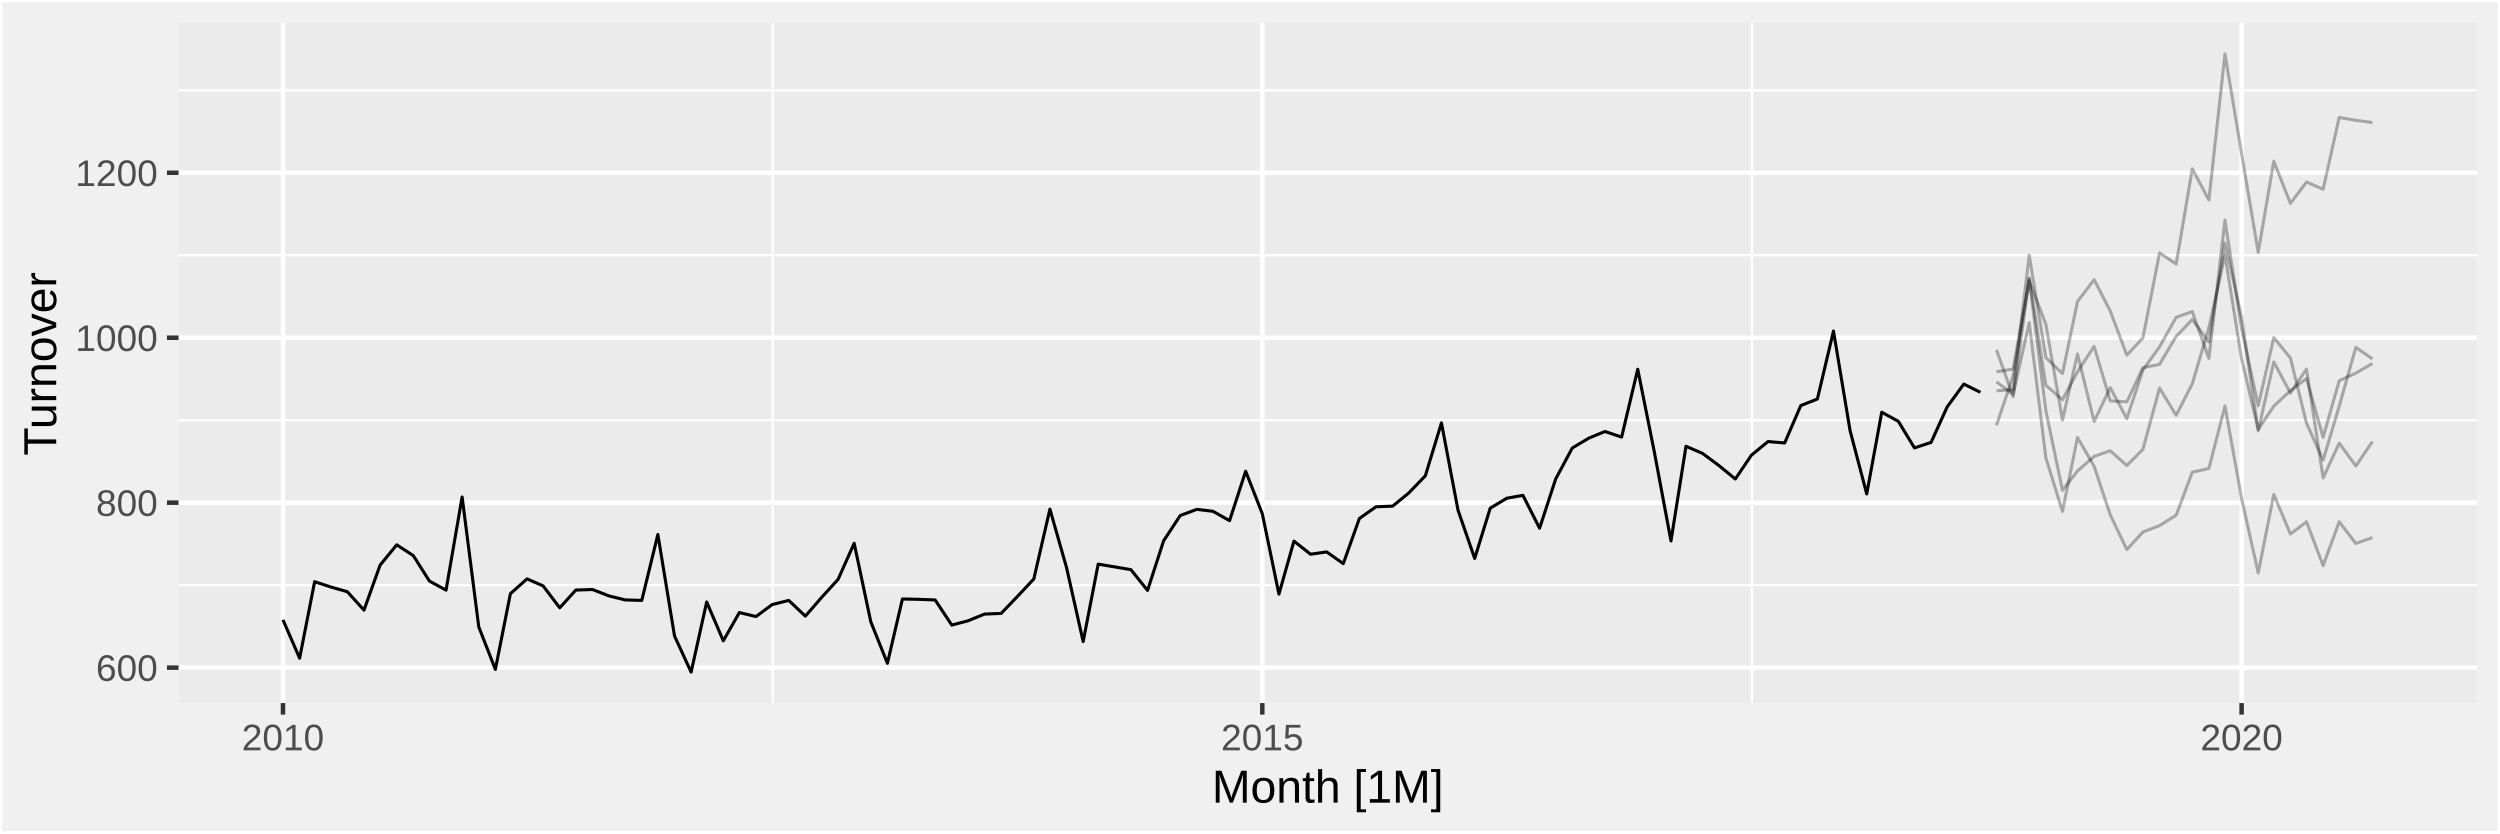
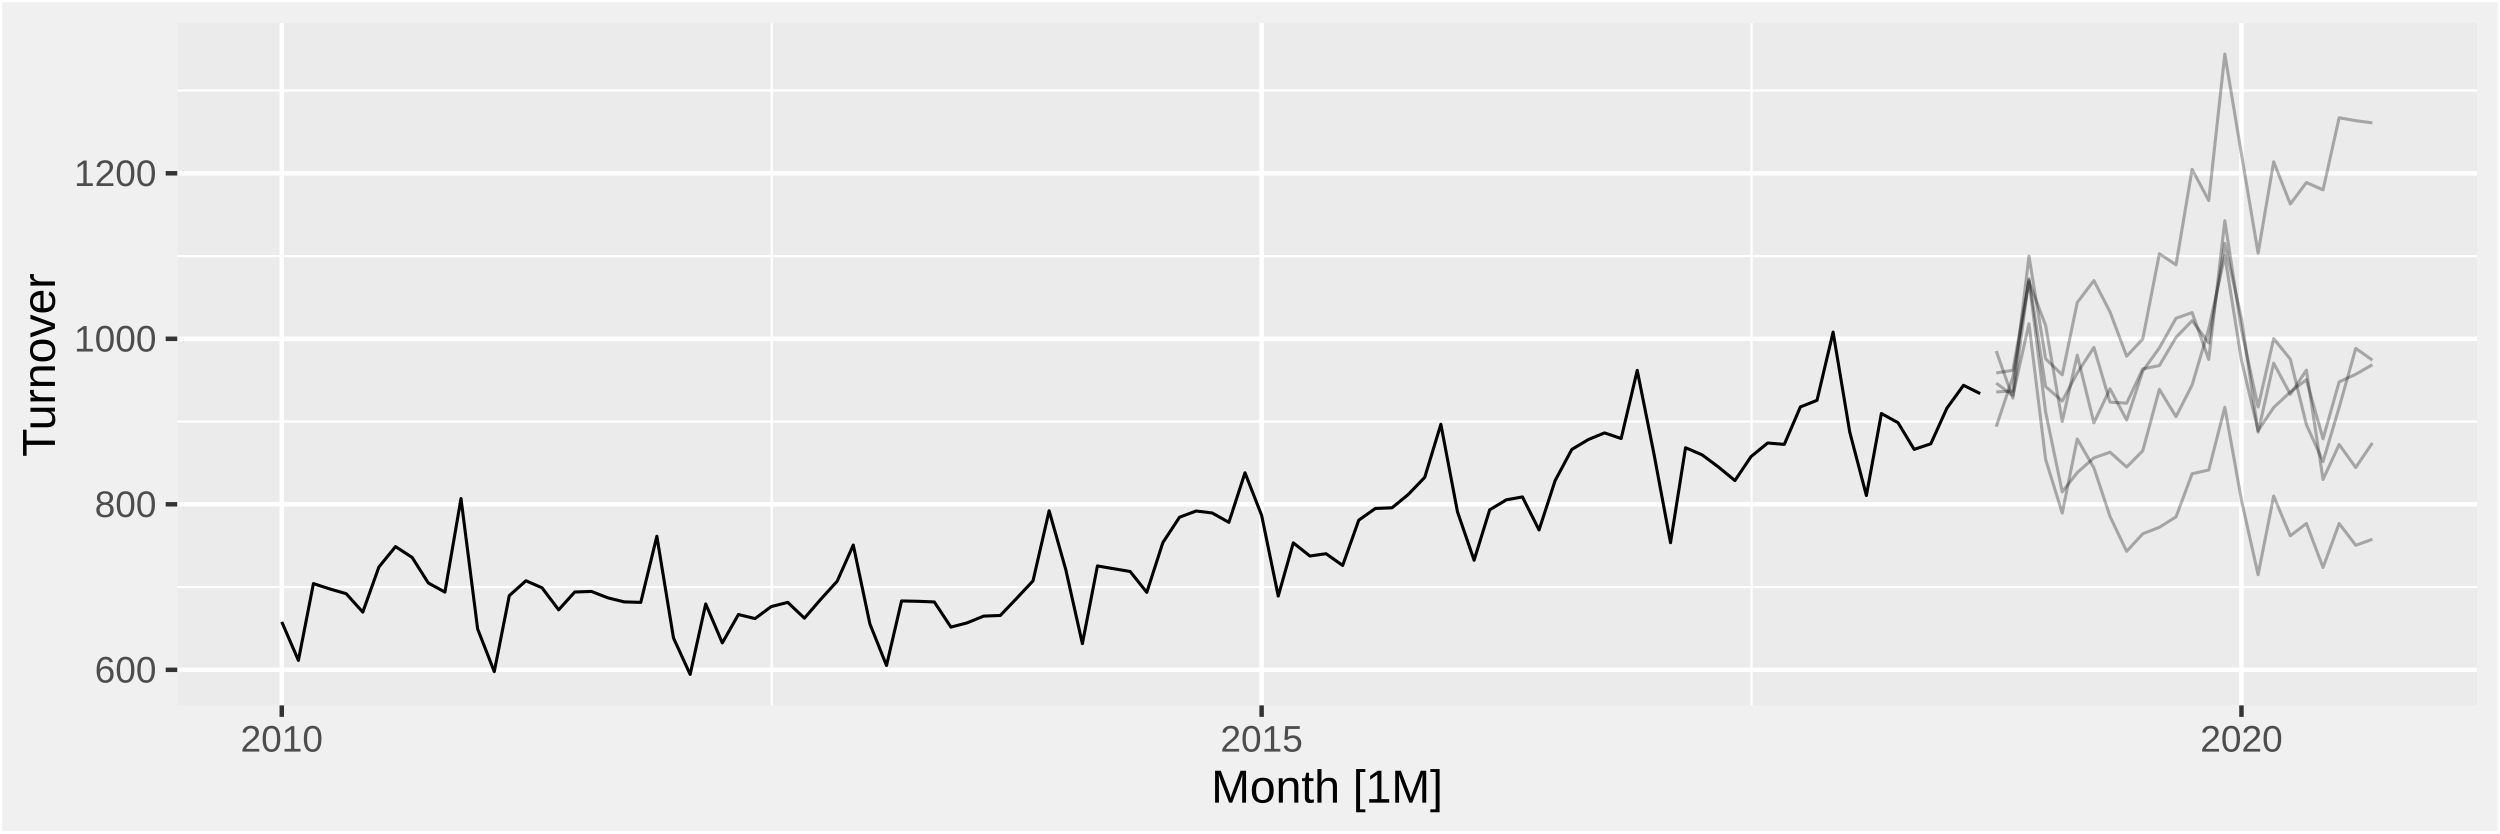
<svg xmlns="http://www.w3.org/2000/svg" viewBox="0 0 864.00 288.00">
  <defs>
    <style type="text/css">
    line, polyline, path, rect, circle {
      fill: none;
      stroke: #000000;
      stroke-linecap: round;
      stroke-linejoin: round;
      stroke-miterlimit: 10.00;
    }
  </style>
  </defs>
  <rect width="100%" height="100%" style="stroke: none; fill: none;" />
  <rect x="0.00" y="0.00" width="864.00" height="288.00" style="stroke-width: 1.55; stroke: #FFFFFF;" />
  <defs>
-     <clipPath id="cpNjEuNjk2NHw4NTYuMDN8MjQyLjk3Nnw3Ljk3MDEx">
-       <rect x="61.70" y="7.97" width="794.33" height="235.01" />
+     <clipPath id="cpNjEuMjUxMXw4NTYuMDN8MjQzLjc3OHw3Ljk3MDEx">
+       <rect x="61.25" y="7.97" width="794.78" height="235.81" />
    </clipPath>
  </defs>
-   <rect x="61.70" y="7.97" width="794.33" height="235.01" style="stroke-width: 1.55; stroke: none; fill: #EBEBEB;" clip-path="url(#cpNjEuNjk2NHw4NTYuMDN8MjQyLjk3Nnw3Ljk3MDEx)" />
-   <polyline points="61.70,202.22 856.03,202.22 " style="stroke-width: 0.78; stroke: #FFFFFF; stroke-linecap: butt;" clip-path="url(#cpNjEuNjk2NHw4NTYuMDN8MjQyLjk3Nnw3Ljk3MDEx)" />
-   <polyline points="61.70,145.22 856.03,145.22 " style="stroke-width: 0.78; stroke: #FFFFFF; stroke-linecap: butt;" clip-path="url(#cpNjEuNjk2NHw4NTYuMDN8MjQyLjk3Nnw3Ljk3MDEx)" />
-   <polyline points="61.70,88.22 856.03,88.22 " style="stroke-width: 0.78; stroke: #FFFFFF; stroke-linecap: butt;" clip-path="url(#cpNjEuNjk2NHw4NTYuMDN8MjQyLjk3Nnw3Ljk3MDEx)" />
-   <polyline points="61.70,31.21 856.03,31.21 " style="stroke-width: 0.78; stroke: #FFFFFF; stroke-linecap: butt;" clip-path="url(#cpNjEuNjk2NHw4NTYuMDN8MjQyLjk3Nnw3Ljk3MDEx)" />
-   <polyline points="267.03,242.98 267.03,7.97 " style="stroke-width: 0.78; stroke: #FFFFFF; stroke-linecap: butt;" clip-path="url(#cpNjEuNjk2NHw4NTYuMDN8MjQyLjk3Nnw3Ljk3MDEx)" />
-   <polyline points="605.47,242.98 605.47,7.97 " style="stroke-width: 0.78; stroke: #FFFFFF; stroke-linecap: butt;" clip-path="url(#cpNjEuNjk2NHw4NTYuMDN8MjQyLjk3Nnw3Ljk3MDEx)" />
-   <polyline points="61.70,230.73 856.03,230.73 " style="stroke-width: 1.55; stroke: #FFFFFF; stroke-linecap: butt;" clip-path="url(#cpNjEuNjk2NHw4NTYuMDN8MjQyLjk3Nnw3Ljk3MDEx)" />
-   <polyline points="61.70,173.72 856.03,173.72 " style="stroke-width: 1.55; stroke: #FFFFFF; stroke-linecap: butt;" clip-path="url(#cpNjEuNjk2NHw4NTYuMDN8MjQyLjk3Nnw3Ljk3MDEx)" />
-   <polyline points="61.70,116.72 856.03,116.72 " style="stroke-width: 1.55; stroke: #FFFFFF; stroke-linecap: butt;" clip-path="url(#cpNjEuNjk2NHw4NTYuMDN8MjQyLjk3Nnw3Ljk3MDEx)" />
-   <polyline points="61.70,59.71 856.03,59.71 " style="stroke-width: 1.55; stroke: #FFFFFF; stroke-linecap: butt;" clip-path="url(#cpNjEuNjk2NHw4NTYuMDN8MjQyLjk3Nnw3Ljk3MDEx)" />
-   <polyline points="97.80,242.98 97.80,7.97 " style="stroke-width: 1.55; stroke: #FFFFFF; stroke-linecap: butt;" clip-path="url(#cpNjEuNjk2NHw4NTYuMDN8MjQyLjk3Nnw3Ljk3MDEx)" />
-   <polyline points="436.25,242.98 436.25,7.97 " style="stroke-width: 1.55; stroke: #FFFFFF; stroke-linecap: butt;" clip-path="url(#cpNjEuNjk2NHw4NTYuMDN8MjQyLjk3Nnw3Ljk3MDEx)" />
-   <polyline points="774.70,242.98 774.70,7.97 " style="stroke-width: 1.55; stroke: #FFFFFF; stroke-linecap: butt;" clip-path="url(#cpNjEuNjk2NHw4NTYuMDN8MjQyLjk3Nnw3Ljk3MDEx)" />
-   <polyline points="97.80,214.22 103.55,227.48 108.74,201.03 114.48,202.91 120.04,204.50 125.79,210.86 131.35,195.33 137.10,188.29 142.84,192.02 148.40,200.80 154.15,203.96 159.71,171.76 165.46,216.65 171.20,231.35 176.39,205.19 182.14,200.06 187.70,202.48 193.44,210.06 199.00,203.93 204.75,203.73 210.49,205.96 216.06,207.33 221.80,207.50 227.36,184.72 233.11,219.78 238.85,232.29 244.23,208.04 249.97,221.46 255.53,211.69 261.28,213.08 266.84,208.95 272.59,207.50 278.33,212.94 283.89,206.53 289.64,200.23 295.20,187.75 300.95,214.91 306.69,229.24 311.88,207.01 317.63,207.13 323.19,207.35 328.93,216.02 334.49,214.57 340.24,212.23 345.99,212.00 351.55,206.21 357.29,200.09 362.85,175.95 368.60,196.18 374.34,221.72 379.53,194.96 385.28,195.93 390.84,196.87 396.59,204.05 402.15,186.89 407.89,178.17 413.64,176.03 419.20,176.71 424.94,179.94 430.50,162.86 436.25,177.54 442.00,205.33 447.19,187.00 452.93,191.54 458.49,190.74 464.24,194.79 469.80,179.19 475.54,175.15 481.29,174.92 486.85,170.39 492.60,164.43 498.16,146.16 503.90,176.34 509.65,192.99 515.02,175.63 520.77,172.18 526.33,171.19 532.08,182.56 537.64,165.54 543.38,154.83 549.13,151.40 554.69,149.12 560.43,151.06 566.00,127.61 571.74,156.22 577.49,186.95 582.68,154.23 588.42,156.71 593.98,160.84 599.73,165.54 605.29,157.30 611.04,152.60 616.78,153.09 622.34,140.18 628.09,137.89 633.65,114.41 639.39,148.84 645.14,170.70 650.33,142.46 656.07,145.62 661.64,154.80 667.38,152.89 672.94,140.63 678.69,132.74 684.43,135.59 " style="stroke-width: 1.07; stroke-linecap: butt;" clip-path="url(#cpNjEuNjk2NHw4NTYuMDN8MjQyLjk3Nnw3Ljk3MDEx)" />
-   <polyline points="689.99,131.99 695.74,136.27 701.30,111.54 707.05,158.24 712.79,176.74 717.98,151.22 723.73,161.14 729.29,177.90 735.03,189.93 740.59,183.88 746.34,181.64 752.09,178.05 757.65,163.19 763.39,161.91 768.95,140.31 774.70,172.32 780.44,197.98 785.82,170.88 791.57,184.57 797.13,180.32 802.87,195.48 808.43,180.33 814.18,187.83 819.92,185.77 " style="stroke-width: 1.07; stroke: #000000; stroke-opacity: 0.30; stroke-linecap: butt;" clip-path="url(#cpNjEuNjk2NHw4NTYuMDN8MjQyLjk3Nnw3Ljk3MDEx)" />
-   <polyline points="689.99,128.49 695.74,127.55 701.30,96.48 707.05,141.92 712.79,169.44 717.98,162.79 723.73,157.73 729.29,155.78 735.03,160.89 740.59,155.29 746.34,134.11 752.09,143.54 757.65,132.62 763.39,113.26 768.95,88.10 774.70,124.13 780.44,148.35 785.82,140.38 791.57,135.03 797.13,130.84 802.87,151.16 808.43,131.56 814.18,128.94 819.92,125.62 " style="stroke-width: 1.07; stroke: #000000; stroke-opacity: 0.30; stroke-linecap: butt;" clip-path="url(#cpNjEuNjk2NHw4NTYuMDN8MjQyLjk3Nnw3Ljk3MDEx)" />
-   <polyline points="689.99,146.98 695.74,129.88 701.30,97.07 707.05,112.07 712.79,145.20 717.98,122.35 723.73,145.67 729.29,133.96 735.03,144.70 740.59,127.84 746.34,119.85 752.09,109.65 757.65,107.68 763.39,123.83 768.95,76.07 774.70,113.59 780.44,140.21 785.82,116.67 791.57,123.73 797.13,146.27 802.87,159.01 808.43,140.37 814.18,120.03 819.92,124.06 " style="stroke-width: 1.07; stroke: #000000; stroke-opacity: 0.30; stroke-linecap: butt;" clip-path="url(#cpNjEuNjk2NHw4NTYuMDN8MjQyLjk3Nnw3Ljk3MDEx)" />
-   <polyline points="689.99,120.94 695.74,137.14 701.30,96.03 707.05,133.16 712.79,138.16 717.98,128.49 723.73,119.69 729.29,138.54 735.03,138.90 740.59,127.08 746.34,125.93 752.09,116.24 757.65,110.47 763.39,118.16 768.95,83.89 774.70,109.75 780.44,148.86 785.82,125.10 791.57,135.82 797.13,127.53 802.87,165.17 808.43,153.14 814.18,161.05 819.92,152.59 " style="stroke-width: 1.07; stroke: #000000; stroke-opacity: 0.30; stroke-linecap: butt;" clip-path="url(#cpNjEuNjk2NHw4NTYuMDN8MjQyLjk3Nnw3Ljk3MDEx)" />
-   <polyline points="689.99,135.04 695.74,134.69 701.30,88.20 707.05,123.62 712.79,129.12 717.98,104.21 723.73,96.66 729.29,107.47 735.03,122.71 740.59,116.81 746.34,87.42 752.09,91.25 757.65,58.35 763.39,69.11 768.95,18.65 774.70,53.13 780.44,87.23 785.82,55.74 791.57,70.30 797.13,62.90 802.87,65.43 808.43,40.59 814.18,41.59 819.92,42.36 " style="stroke-width: 1.07; stroke: #000000; stroke-opacity: 0.30; stroke-linecap: butt;" clip-path="url(#cpNjEuNjk2NHw4NTYuMDN8MjQyLjk3Nnw3Ljk3MDEx)" />
+   <rect x="61.25" y="7.97" width="794.78" height="235.81" style="stroke-width: 1.55; stroke: none; fill: #EBEBEB;" clip-path="url(#cpNjEuMjUxMXw4NTYuMDN8MjQzLjc3OHw3Ljk3MDEx)" />
+   <polyline points="61.25,202.89 856.03,202.89 " style="stroke-width: 0.78; stroke: #FFFFFF; stroke-linecap: butt;" clip-path="url(#cpNjEuMjUxMXw4NTYuMDN8MjQzLjc3OHw3Ljk3MDEx)" />
+   <polyline points="61.25,145.69 856.03,145.69 " style="stroke-width: 0.78; stroke: #FFFFFF; stroke-linecap: butt;" clip-path="url(#cpNjEuMjUxMXw4NTYuMDN8MjQzLjc3OHw3Ljk3MDEx)" />
+   <polyline points="61.25,88.49 856.03,88.49 " style="stroke-width: 0.78; stroke: #FFFFFF; stroke-linecap: butt;" clip-path="url(#cpNjEuMjUxMXw4NTYuMDN8MjQzLjc3OHw3Ljk3MDEx)" />
+   <polyline points="61.25,31.29 856.03,31.29 " style="stroke-width: 0.78; stroke: #FFFFFF; stroke-linecap: butt;" clip-path="url(#cpNjEuMjUxMXw4NTYuMDN8MjQzLjc3OHw3Ljk3MDEx)" />
+   <polyline points="266.70,243.78 266.70,7.97 " style="stroke-width: 0.78; stroke: #FFFFFF; stroke-linecap: butt;" clip-path="url(#cpNjEuMjUxMXw4NTYuMDN8MjQzLjc3OHw3Ljk3MDEx)" />
+   <polyline points="605.33,243.78 605.33,7.97 " style="stroke-width: 0.78; stroke: #FFFFFF; stroke-linecap: butt;" clip-path="url(#cpNjEuMjUxMXw4NTYuMDN8MjQzLjc3OHw3Ljk3MDEx)" />
+   <polyline points="61.25,231.49 856.03,231.49 " style="stroke-width: 1.55; stroke: #FFFFFF; stroke-linecap: butt;" clip-path="url(#cpNjEuMjUxMXw4NTYuMDN8MjQzLjc3OHw3Ljk3MDEx)" />
+   <polyline points="61.25,174.29 856.03,174.29 " style="stroke-width: 1.55; stroke: #FFFFFF; stroke-linecap: butt;" clip-path="url(#cpNjEuMjUxMXw4NTYuMDN8MjQzLjc3OHw3Ljk3MDEx)" />
+   <polyline points="61.25,117.09 856.03,117.09 " style="stroke-width: 1.55; stroke: #FFFFFF; stroke-linecap: butt;" clip-path="url(#cpNjEuMjUxMXw4NTYuMDN8MjQzLjc3OHw3Ljk3MDEx)" />
+   <polyline points="61.25,59.89 856.03,59.89 " style="stroke-width: 1.55; stroke: #FFFFFF; stroke-linecap: butt;" clip-path="url(#cpNjEuMjUxMXw4NTYuMDN8MjQzLjc3OHw3Ljk3MDEx)" />
+   <polyline points="97.38,243.78 97.38,7.97 " style="stroke-width: 1.55; stroke: #FFFFFF; stroke-linecap: butt;" clip-path="url(#cpNjEuMjUxMXw4NTYuMDN8MjQzLjc3OHw3Ljk3MDEx)" />
+   <polyline points="436.02,243.78 436.02,7.97 " style="stroke-width: 1.55; stroke: #FFFFFF; stroke-linecap: butt;" clip-path="url(#cpNjEuMjUxMXw4NTYuMDN8MjQzLjc3OHw3Ljk3MDEx)" />
+   <polyline points="774.65,243.78 774.65,7.97 " style="stroke-width: 1.55; stroke: #FFFFFF; stroke-linecap: butt;" clip-path="url(#cpNjEuMjUxMXw4NTYuMDN8MjQzLjc3OHw3Ljk3MDEx)" />
+   <polyline points="97.38,214.93 103.13,228.23 108.32,201.69 114.07,203.57 119.63,205.17 125.38,211.55 130.94,195.97 136.69,188.90 142.44,192.65 148.01,201.46 153.76,204.63 159.32,172.31 165.07,217.36 170.82,232.12 176.01,205.86 181.76,200.71 187.32,203.14 193.07,210.75 198.63,204.60 204.38,204.40 210.13,206.63 215.70,208.01 221.45,208.18 227.01,185.33 232.76,220.50 238.51,233.06 243.89,208.72 249.63,222.19 255.20,212.38 260.95,213.78 266.51,209.64 272.26,208.18 278.01,213.64 283.57,207.21 289.32,200.88 294.89,188.36 300.63,215.61 306.38,230.00 311.58,207.69 317.33,207.81 322.89,208.03 328.64,216.73 334.20,215.27 339.95,212.93 345.70,212.70 351.26,206.89 357.01,200.74 362.58,176.52 368.32,196.82 374.07,222.45 379.27,195.59 385.02,196.57 390.58,197.51 396.33,204.72 401.89,187.50 407.64,178.75 413.39,176.60 418.95,177.29 424.70,180.52 430.27,163.39 436.02,178.12 441.76,206.00 446.96,187.61 452.71,192.16 458.27,191.36 464.02,195.42 469.58,179.78 475.33,175.72 481.08,175.49 486.64,170.94 492.39,164.96 497.96,146.63 503.71,176.92 509.45,193.62 514.83,176.20 520.58,172.74 526.15,171.74 531.89,183.15 537.46,166.08 543.21,155.33 548.96,151.89 554.52,149.61 560.27,151.55 565.83,128.01 571.58,156.73 577.33,187.56 582.52,154.73 588.27,157.21 593.84,161.36 599.59,166.08 605.15,157.81 610.90,153.10 616.65,153.58 622.21,140.63 627.96,138.34 633.52,114.77 639.27,149.32 645.02,171.26 650.21,142.91 655.96,146.09 661.53,155.30 667.28,153.38 672.84,141.08 678.59,133.16 684.34,136.02 " style="stroke-width: 1.07; stroke-linecap: butt;" clip-path="url(#cpNjEuMjUxMXw4NTYuMDN8MjQzLjc3OHw3Ljk3MDEx)" />
+   <polyline points="689.90,132.41 695.65,136.70 701.21,111.89 706.96,158.75 712.71,177.32 717.90,151.71 723.65,161.67 729.22,178.48 734.97,190.55 740.53,184.48 746.28,182.23 752.03,178.63 757.59,163.72 763.34,162.43 768.90,140.77 774.65,172.88 780.40,198.62 785.78,171.44 791.53,185.18 797.09,180.91 802.84,196.12 808.41,180.92 814.15,188.44 819.90,186.38 " style="stroke-width: 1.07; stroke: #000000; stroke-opacity: 0.30; stroke-linecap: butt;" clip-path="url(#cpNjEuMjUxMXw4NTYuMDN8MjQzLjc3OHw3Ljk3MDEx)" />
+   <polyline points="689.90,128.90 695.65,127.96 701.21,96.78 706.96,142.37 712.71,169.99 717.90,163.32 723.65,158.24 729.22,156.28 734.97,161.41 740.53,155.80 746.28,134.54 752.03,144.00 757.59,133.05 763.34,113.62 768.90,88.38 774.65,124.53 780.40,148.83 785.78,140.84 791.53,135.46 797.09,131.25 802.84,151.65 808.41,131.98 814.15,129.35 819.90,126.02 " style="stroke-width: 1.07; stroke: #000000; stroke-opacity: 0.30; stroke-linecap: butt;" clip-path="url(#cpNjEuMjUxMXw4NTYuMDN8MjQzLjc3OHw3Ljk3MDEx)" />
+   <polyline points="689.90,147.45 695.65,130.29 701.21,97.37 706.96,112.43 712.71,145.67 717.90,122.74 723.65,146.14 729.22,134.39 734.97,145.17 740.53,128.25 746.28,120.23 752.03,109.99 757.59,108.02 763.34,124.23 768.90,76.30 774.65,113.95 780.40,140.66 785.78,117.04 791.53,124.12 797.09,146.75 802.84,159.53 808.41,140.82 814.15,120.41 819.90,124.46 " style="stroke-width: 1.07; stroke: #000000; stroke-opacity: 0.30; stroke-linecap: butt;" clip-path="url(#cpNjEuMjUxMXw4NTYuMDN8MjQzLjc3OHw3Ljk3MDEx)" />
+   <polyline points="689.90,121.33 695.65,137.58 701.21,96.33 706.96,133.59 712.71,138.60 717.90,128.91 723.65,120.08 729.22,138.99 734.97,139.34 740.53,127.49 746.28,126.34 752.03,116.61 757.59,110.82 763.34,118.53 768.90,84.14 774.65,110.10 780.40,149.34 785.78,125.50 791.53,136.26 797.09,127.94 802.84,165.71 808.41,153.63 814.15,161.57 819.90,153.08 " style="stroke-width: 1.07; stroke: #000000; stroke-opacity: 0.30; stroke-linecap: butt;" clip-path="url(#cpNjEuMjUxMXw4NTYuMDN8MjQzLjc3OHw3Ljk3MDEx)" />
+   <polyline points="689.90,135.47 695.65,135.12 701.21,88.48 706.96,124.01 712.71,129.54 717.90,104.54 723.65,96.97 729.22,107.81 734.97,123.10 740.53,117.18 746.28,87.70 752.03,91.53 757.59,58.52 763.34,69.31 768.90,18.69 774.65,53.29 780.40,87.50 785.78,55.90 791.53,70.51 797.09,63.09 802.84,65.62 808.41,40.70 814.15,41.70 819.90,42.48 " style="stroke-width: 1.07; stroke: #000000; stroke-opacity: 0.30; stroke-linecap: butt;" clip-path="url(#cpNjEuMjUxMXw4NTYuMDN8MjQzLjc3OHw3Ljk3MDEx)" />
  <defs>
    <clipPath id="cpMHw4NjR8Mjg4fDA=">
      <rect x="0.00" y="0.00" width="864.00" height="288.00" />
    </clipPath>
  </defs>
  <g clip-path="url(#cpMHw4NjR8Mjg4fDA=)">
-     <text x="33.17" y="235.31" style="font-size: 12.80px; fill: #4D4D4D; font-family: Arial;" textLength="21.36px" lengthAdjust="spacingAndGlyphs">600</text>
+     <text x="32.72" y="235.89" style="font-size: 12.80px; fill: #4D4D4D; font-family: Arimo;" textLength="21.36px" lengthAdjust="spacingAndGlyphs">600</text>
  </g>
  <g clip-path="url(#cpMHw4NjR8Mjg4fDA=)">
-     <text x="33.17" y="178.30" style="font-size: 12.80px; fill: #4D4D4D; font-family: Arial;" textLength="21.36px" lengthAdjust="spacingAndGlyphs">800</text>
+     <text x="32.72" y="178.69" style="font-size: 12.80px; fill: #4D4D4D; font-family: Arimo;" textLength="21.36px" lengthAdjust="spacingAndGlyphs">800</text>
  </g>
  <g clip-path="url(#cpMHw4NjR8Mjg4fDA=)">
-     <text x="26.05" y="121.30" style="font-size: 12.80px; fill: #4D4D4D; font-family: Arial;" textLength="28.48px" lengthAdjust="spacingAndGlyphs">1000</text>
+     <text x="25.60" y="121.49" style="font-size: 12.80px; fill: #4D4D4D; font-family: Arimo;" textLength="28.48px" lengthAdjust="spacingAndGlyphs">1000</text>
  </g>
  <g clip-path="url(#cpMHw4NjR8Mjg4fDA=)">
-     <text x="26.05" y="64.29" style="font-size: 12.80px; fill: #4D4D4D; font-family: Arial;" textLength="28.48px" lengthAdjust="spacingAndGlyphs">1200</text>
+     <text x="25.60" y="64.29" style="font-size: 12.80px; fill: #4D4D4D; font-family: Arimo;" textLength="28.48px" lengthAdjust="spacingAndGlyphs">1200</text>
  </g>
-   <polyline points="57.71,230.73 61.70,230.73 " style="stroke-width: 1.55; stroke: #333333; stroke-linecap: butt;" clip-path="url(#cpMHw4NjR8Mjg4fDA=)" />
-   <polyline points="57.71,173.72 61.70,173.72 " style="stroke-width: 1.55; stroke: #333333; stroke-linecap: butt;" clip-path="url(#cpMHw4NjR8Mjg4fDA=)" />
-   <polyline points="57.71,116.72 61.70,116.72 " style="stroke-width: 1.55; stroke: #333333; stroke-linecap: butt;" clip-path="url(#cpMHw4NjR8Mjg4fDA=)" />
-   <polyline points="57.71,59.71 61.70,59.71 " style="stroke-width: 1.55; stroke: #333333; stroke-linecap: butt;" clip-path="url(#cpMHw4NjR8Mjg4fDA=)" />
-   <polyline points="97.80,246.96 97.80,242.98 " style="stroke-width: 1.55; stroke: #333333; stroke-linecap: butt;" clip-path="url(#cpMHw4NjR8Mjg4fDA=)" />
-   <polyline points="436.25,246.96 436.25,242.98 " style="stroke-width: 1.55; stroke: #333333; stroke-linecap: butt;" clip-path="url(#cpMHw4NjR8Mjg4fDA=)" />
-   <polyline points="774.70,246.96 774.70,242.98 " style="stroke-width: 1.55; stroke: #333333; stroke-linecap: butt;" clip-path="url(#cpMHw4NjR8Mjg4fDA=)" />
+   <polyline points="57.27,231.49 61.25,231.49 " style="stroke-width: 1.55; stroke: #333333; stroke-linecap: butt;" clip-path="url(#cpMHw4NjR8Mjg4fDA=)" />
+   <polyline points="57.27,174.29 61.25,174.29 " style="stroke-width: 1.55; stroke: #333333; stroke-linecap: butt;" clip-path="url(#cpMHw4NjR8Mjg4fDA=)" />
+   <polyline points="57.27,117.09 61.25,117.09 " style="stroke-width: 1.55; stroke: #333333; stroke-linecap: butt;" clip-path="url(#cpMHw4NjR8Mjg4fDA=)" />
+   <polyline points="57.27,59.89 61.25,59.89 " style="stroke-width: 1.55; stroke: #333333; stroke-linecap: butt;" clip-path="url(#cpMHw4NjR8Mjg4fDA=)" />
+   <polyline points="97.38,247.76 97.38,243.78 " style="stroke-width: 1.55; stroke: #333333; stroke-linecap: butt;" clip-path="url(#cpMHw4NjR8Mjg4fDA=)" />
+   <polyline points="436.02,247.76 436.02,243.78 " style="stroke-width: 1.55; stroke: #333333; stroke-linecap: butt;" clip-path="url(#cpMHw4NjR8Mjg4fDA=)" />
+   <polyline points="774.65,247.76 774.65,243.78 " style="stroke-width: 1.55; stroke: #333333; stroke-linecap: butt;" clip-path="url(#cpMHw4NjR8Mjg4fDA=)" />
  <g clip-path="url(#cpMHw4NjR8Mjg4fDA=)">
-     <text x="83.56" y="259.31" style="font-size: 12.80px; fill: #4D4D4D; font-family: Arial;" textLength="28.48px" lengthAdjust="spacingAndGlyphs">2010</text>
+     <text x="83.14" y="259.76" style="font-size: 12.80px; fill: #4D4D4D; font-family: Arimo;" textLength="28.48px" lengthAdjust="spacingAndGlyphs">2010</text>
  </g>
  <g clip-path="url(#cpMHw4NjR8Mjg4fDA=)">
-     <text x="422.01" y="259.31" style="font-size: 12.80px; fill: #4D4D4D; font-family: Arial;" textLength="28.48px" lengthAdjust="spacingAndGlyphs">2015</text>
+     <text x="421.78" y="259.76" style="font-size: 12.80px; fill: #4D4D4D; font-family: Arimo;" textLength="28.48px" lengthAdjust="spacingAndGlyphs">2015</text>
  </g>
  <g clip-path="url(#cpMHw4NjR8Mjg4fDA=)">
-     <text x="760.46" y="259.31" style="font-size: 12.80px; fill: #4D4D4D; font-family: Arial;" textLength="28.48px" lengthAdjust="spacingAndGlyphs">2020</text>
+     <text x="760.42" y="259.76" style="font-size: 12.80px; fill: #4D4D4D; font-family: Arimo;" textLength="28.48px" lengthAdjust="spacingAndGlyphs">2020</text>
  </g>
  <g clip-path="url(#cpMHw4NjR8Mjg4fDA=)">
-     <text x="418.85" y="277.39" style="font-size: 16.00px; font-family: Arial;" textLength="80.03px" lengthAdjust="spacingAndGlyphs">Month [1M]</text>
+     <text x="418.62" y="277.39" style="font-size: 16.00px; font-family: Arimo;" textLength="80.03px" lengthAdjust="spacingAndGlyphs">Month [1M]</text>
  </g>
  <g clip-path="url(#cpMHw4NjR8Mjg4fDA=)">
-     <text transform="translate(19.42,157.48) rotate(-90)" style="font-size: 16.00px; font-family: Arial;" textLength="64.02px" lengthAdjust="spacingAndGlyphs">Turnover</text>
+     <text transform="translate(18.98,157.89) rotate(-90)" style="font-size: 16.00px; font-family: Arimo;" textLength="64.02px" lengthAdjust="spacingAndGlyphs">Turnover</text>
  </g>
</svg>
